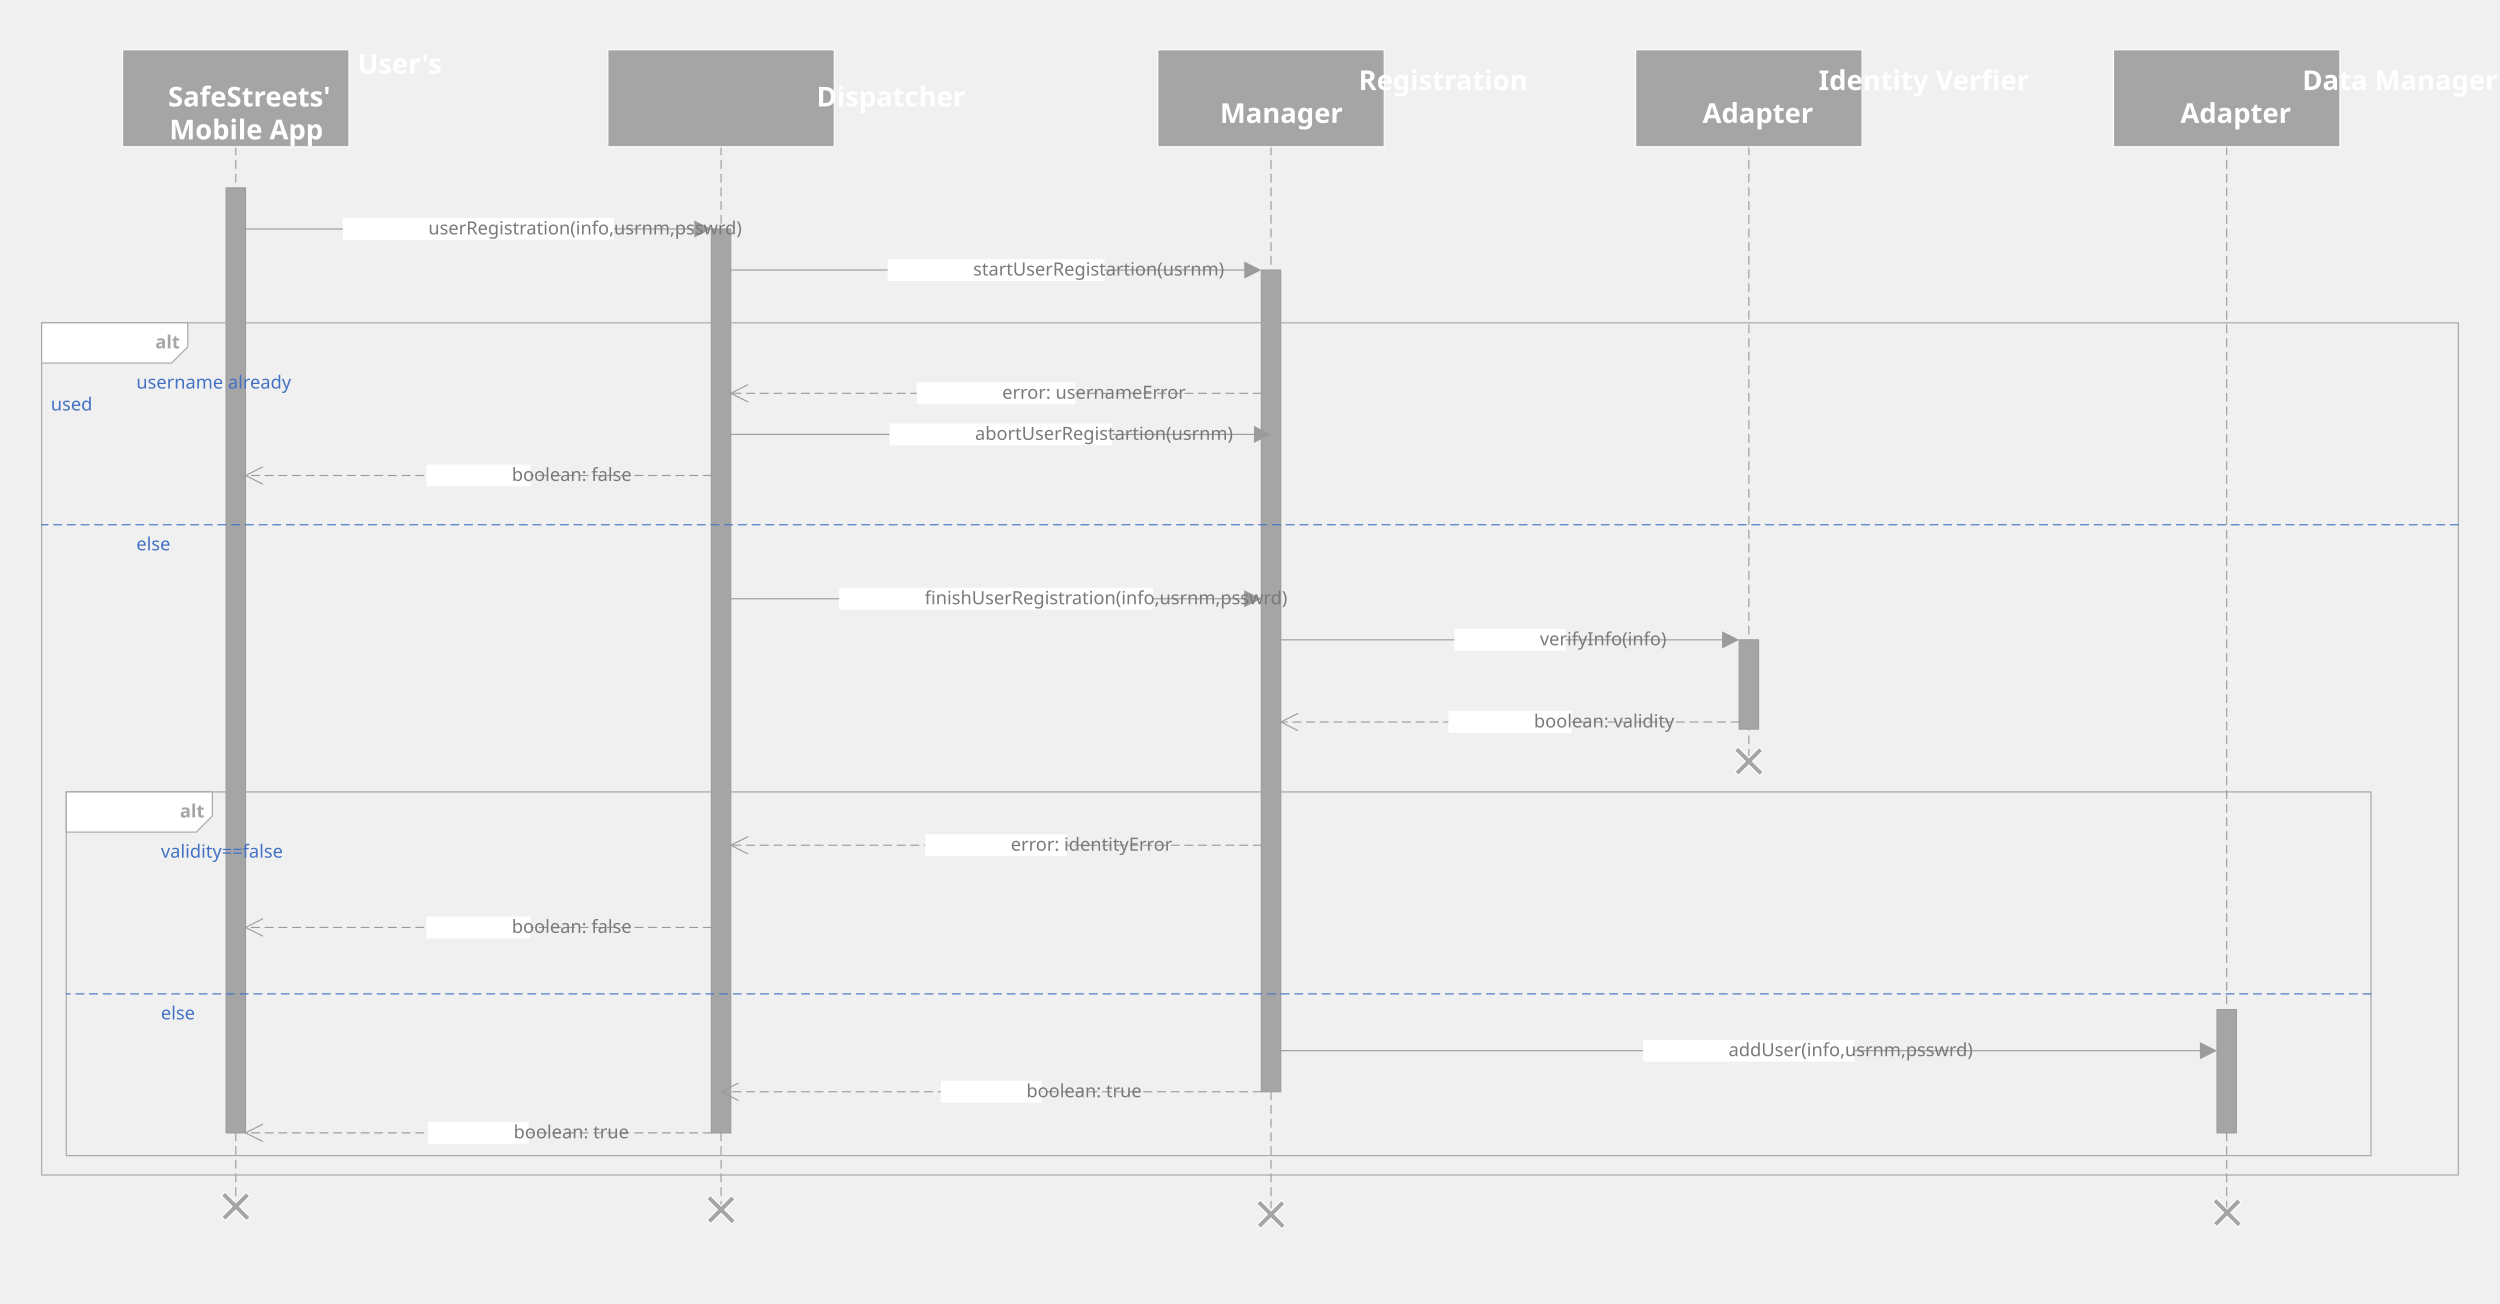
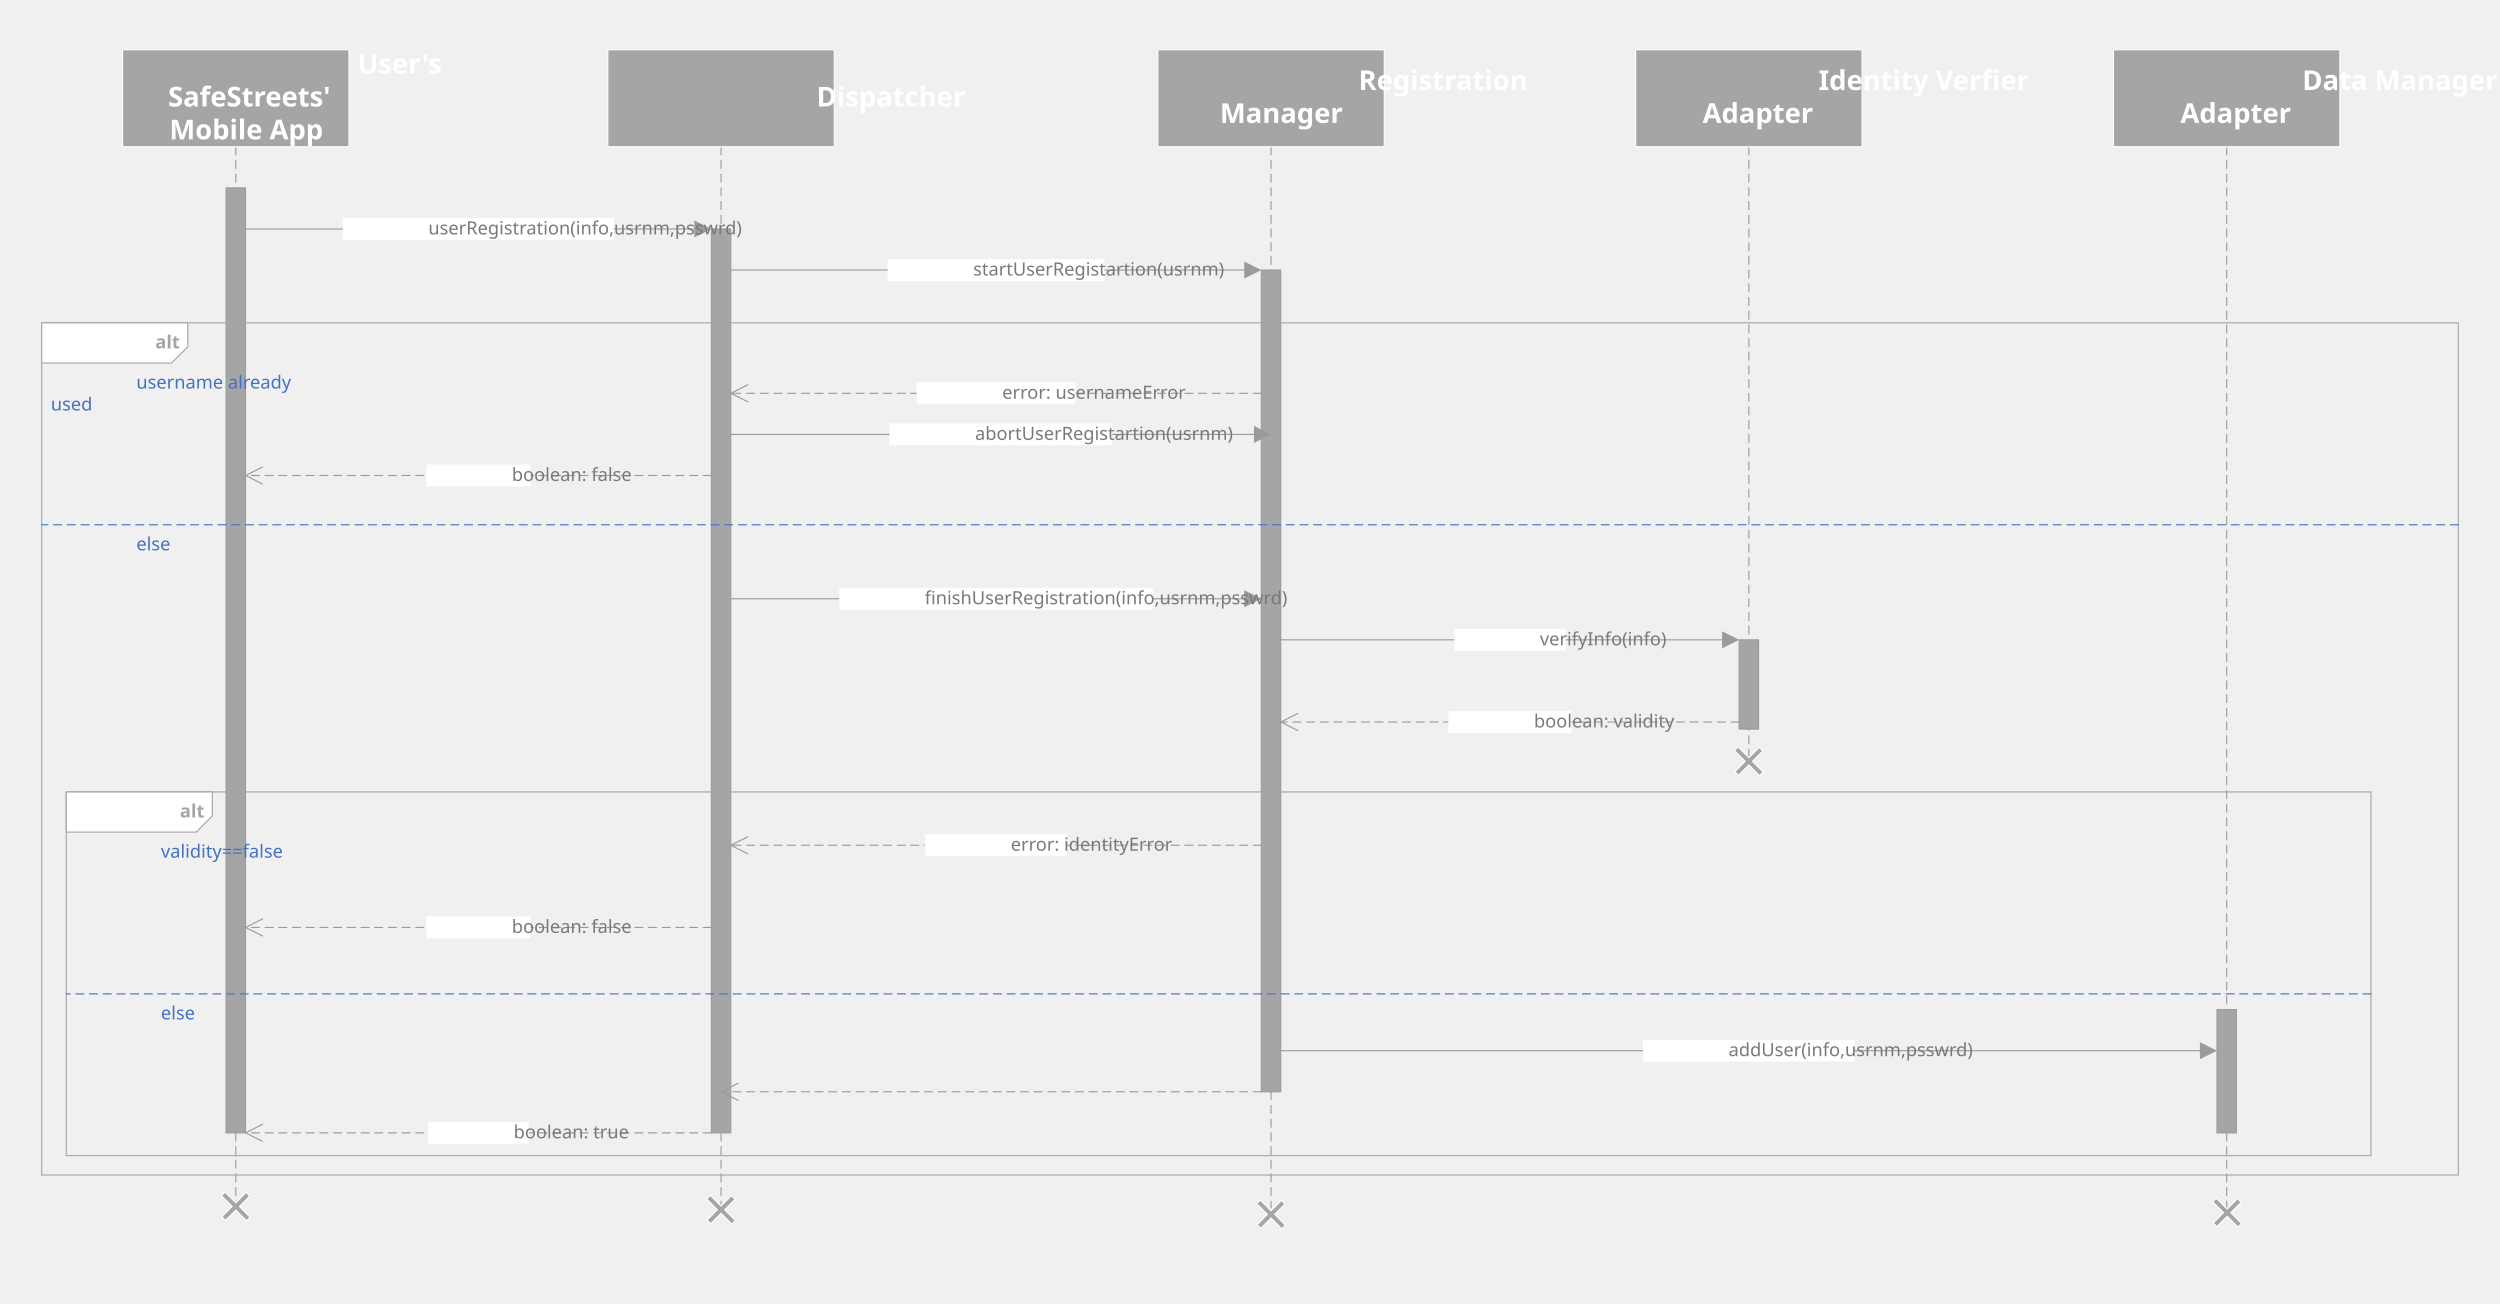
- <svg xmlns="http://www.w3.org/2000/svg" xmlns:ns1="http://schemas.microsoft.com/visio/2003/SVGExtensions/" xmlns:xlink="http://www.w3.org/1999/xlink" width="15.212in" height="7.929in" viewBox="0 0 1095.24 570.884" xml:space="preserve" color-interpolation-filters="sRGB" class="st18">
+ <svg xmlns="http://www.w3.org/2000/svg" xmlns:ns1="http://schemas.microsoft.com/visio/2003/SVGExtensions/" xmlns:xlink="http://www.w3.org/1999/xlink" width="15.212in" height="7.929in" viewBox="0 0 1095.24 570.884" xml:space="preserve" color-interpolation-filters="sRGB" class="st17">
  <ns1:documentProperties ns1:langID="1033" ns1:metric="true" ns1:viewMarkup="false">
    <ns1:userDefs>
      <ns1:ud ns1:nameU="msvNoAutoConnect" ns1:prompt="" ns1:val="VT0(1):26" />
    </ns1:userDefs>
  </ns1:documentProperties>
  <style type="text/css">
	
		.st1 {fill:#a5a5a5;stroke:#ffffff;stroke-linecap:round;stroke-linejoin:round;stroke-width:0.5}
		.st2 {stroke:#9b9b9b;stroke-dasharray:3.5,2.5;stroke-linecap:round;stroke-linejoin:round;stroke-width:0.5}
		.st3 {fill:#ffffff;font-family:Calibri;font-size:1em;font-weight:bold}
		.st4 {font-size:1em}
		.st5 {fill:#a5a5a5;stroke:#9b9b9b;stroke-linecap:round;stroke-linejoin:round;stroke-width:0.5}
		.st6 {marker-end:url(#mrkr4-54);stroke:#9b9b9b;stroke-linecap:round;stroke-linejoin:round;stroke-width:0.5}
		.st7 {fill:#9b9b9b;fill-opacity:1;stroke:#9b9b9b;stroke-opacity:1;stroke-width:0.134}
		.st8 {fill:#ffffff;stroke:none;stroke-linecap:butt;stroke-width:7.2}
		.st9 {fill:#797979;font-family:Calibri;font-size:0.667em}
		.st10 {fill:#a5a5a5;fill-opacity:0;stroke:#a5a5a5;stroke-linecap:round;stroke-linejoin:round;stroke-width:0.5}
		.st11 {fill:#ffffff;stroke:#a5a5a5;stroke-linecap:round;stroke-linejoin:round;stroke-width:0.5}
		.st12 {fill:#a5a5a5;font-family:Calibri;font-size:0.667em;font-weight:bold}
		.st13 {fill:none}
		.st14 {stroke:#4271c6;stroke-dasharray:3.5,2.5;stroke-linecap:round;stroke-linejoin:round;stroke-width:0.5}
		.st15 {fill:#4271c5;font-family:Calibri;font-size:0.667em}
		.st16 {marker-end:url(#mrkr3-83);stroke:#9b9b9b;stroke-dasharray:3.5,2.5;stroke-linecap:round;stroke-linejoin:round;stroke-width:0.5}
- 		.st17 {fill:#ffffff;stroke:none;stroke-linecap:butt}
- 		.st18 {fill:none;fill-rule:evenodd;font-size:12px;overflow:visible;stroke-linecap:square;stroke-miterlimit:3}
+ 		.st17 {fill:none;fill-rule:evenodd;font-size:12px;overflow:visible;stroke-linecap:square;stroke-miterlimit:3}
	
	</style>
  <defs id="Markers">
    <g id="lend4">
      <path d="M 2 1 L 0 0 L 2 -1 L 2 1 " style="stroke:none" />
    </g>
    <marker id="mrkr4-54" class="st7" ns1:arrowType="4" ns1:arrowSize="3" ns1:setback="14.96" refX="-14.96" orient="auto" markerUnits="strokeWidth" overflow="visible">
      <use xlink:href="#lend4" transform="scale(-7.48,-7.48) " />
    </marker>
    <g id="lend3">
      <path d="M 2 1 L 0 0 L 2 -1 " style="stroke-linecap:round;stroke-linejoin:round;fill:none" />
    </g>
    <marker id="mrkr3-83" class="st7" ns1:arrowType="3" ns1:arrowSize="3" orient="auto" markerUnits="strokeWidth" overflow="visible">
      <use xlink:href="#lend3" transform="scale(-7.48,-7.48) " />
    </marker>
  </defs>
  <g ns1:mID="11" ns1:index="7" ns1:groupContext="foregroundPage">
    <ns1:userDefs>
      <ns1:ud ns1:nameU="msvThemeOrder" ns1:val="VT0(0):26" />
    </ns1:userDefs>
    <ns1:pageProperties ns1:drawingScale="0.0393701" ns1:pageScale="0.0393701" ns1:drawingUnits="24" ns1:shadowOffsetX="8.50394" ns1:shadowOffsetY="-8.50394" />
    <ns1:layer ns1:name="Connector" ns1:index="0" />
    <g id="group1-1" transform="translate(53.6831,-506.571)" ns1:mID="1" ns1:groupContext="group">
      <ns1:userDefs>
        <ns1:ud ns1:nameU="visVersion" ns1:prompt="" ns1:val="VT0(15):26" />
        <ns1:ud ns1:nameU="ShowActor" ns1:prompt="" ns1:val="VT0(0):5" />
        <ns1:ud ns1:nameU="ShowDestruction" ns1:prompt="" ns1:val="VT0(0):5" />
      </ns1:userDefs>
      <g id="shape2-2" ns1:mID="2" ns1:groupContext="shape" transform="translate(24.0945,-8.50394)">
        <rect x="0" y="545.373" width="51.024" height="25.512" class="st1" />
      </g>
      <g id="shape3-4" ns1:mID="3" ns1:groupContext="shape" transform="translate(41.1024,-46.063)">
        <path d="M8.5 570.88 a0 0 0 1 1 0 0 a0 0 0 1 1 0 0 Z" class="st1" />
      </g>
      <g id="shape4-6" ns1:mID="4" ns1:groupContext="shape" transform="translate(33.0709,488.571)">
				</g>
      <g id="shape5-8" ns1:mID="5" ns1:groupContext="shape" transform="translate(620.491,570.884) rotate(90)">
        <path d="M0 570.88 L464.88 570.88" class="st2" />
      </g>
      <g id="shape1-11" ns1:mID="1" ns1:groupContext="groupContent">
        <ns1:textBlock ns1:margins="rect(4,4,4,4)" ns1:tabSpace="42.5197" />
        <ns1:textRect cx="49.606" cy="549.625" width="99.22" height="42.52" />
        <rect x="0" y="528.365" width="99.213" height="42.52" class="st1" />
        <text x="34.35" y="538.82" class="st3" ns1:langID="1033">
          <ns1:paragraph ns1:horizAlign="1" />
          <ns1:tabList />User's <tspan x="19.93" dy="1.2em" class="st4">SafeStreets' </tspan>
          <tspan x="20.52" dy="1.2em" class="st4">Mobile App</tspan>
        </text>
      </g>
    </g>
    <g id="group6-16" transform="translate(266.281,-506.571)" ns1:mID="6" ns1:groupContext="group">
      <ns1:userDefs>
        <ns1:ud ns1:nameU="visVersion" ns1:prompt="" ns1:val="VT0(15):26" />
        <ns1:ud ns1:nameU="ShowActor" ns1:prompt="" ns1:val="VT0(0):5" />
        <ns1:ud ns1:nameU="ShowDestruction" ns1:prompt="" ns1:val="VT0(0):5" />
      </ns1:userDefs>
      <g id="shape7-17" ns1:mID="7" ns1:groupContext="shape" transform="translate(24.0945,-8.50394)">
        <rect x="0" y="545.373" width="51.024" height="25.512" class="st1" />
      </g>
      <g id="shape8-19" ns1:mID="8" ns1:groupContext="shape" transform="translate(41.1024,-46.063)">
        <path d="M8.5 570.88 a0 0 0 1 1 0 0 a0 0 0 1 1 0 0 Z" class="st1" />
      </g>
      <g id="shape9-21" ns1:mID="9" ns1:groupContext="shape" transform="translate(33.0709,488.571)">
				</g>
      <g id="shape10-23" ns1:mID="10" ns1:groupContext="shape" transform="translate(620.491,570.884) rotate(90)">
        <path d="M0 570.88 L464.88 570.88" class="st2" />
      </g>
      <g id="shape6-26" ns1:mID="6" ns1:groupContext="groupContent">
        <ns1:textBlock ns1:margins="rect(4,4,4,4)" ns1:tabSpace="42.5197" />
        <ns1:textRect cx="49.606" cy="549.625" width="99.22" height="42.52" />
        <rect x="0" y="528.365" width="99.213" height="42.52" class="st1" />
        <text x="22.81" y="553.22" class="st3" ns1:langID="1033">
          <ns1:paragraph ns1:horizAlign="1" />
          <ns1:tabList />Dispatcher</text>
      </g>
    </g>
    <g id="group11-29" transform="translate(507.226,-506.571)" ns1:mID="11" ns1:groupContext="group">
      <ns1:userDefs>
        <ns1:ud ns1:nameU="visVersion" ns1:prompt="" ns1:val="VT0(15):26" />
        <ns1:ud ns1:nameU="ShowActor" ns1:prompt="" ns1:val="VT0(0):5" />
        <ns1:ud ns1:nameU="ShowDestruction" ns1:prompt="" ns1:val="VT0(0):5" />
      </ns1:userDefs>
      <g id="shape12-30" ns1:mID="12" ns1:groupContext="shape" transform="translate(24.0945,-8.50394)">
        <rect x="0" y="545.373" width="51.024" height="25.512" class="st1" />
      </g>
      <g id="shape13-32" ns1:mID="13" ns1:groupContext="shape" transform="translate(41.1024,-46.063)">
        <path d="M8.5 570.88 a0 0 0 1 1 0 0 a0 0 0 1 1 0 0 Z" class="st1" />
      </g>
      <g id="shape14-34" ns1:mID="14" ns1:groupContext="shape" transform="translate(33.0709,488.571)">
				</g>
      <g id="shape15-36" ns1:mID="15" ns1:groupContext="shape" transform="translate(620.491,570.884) rotate(90)">
        <path d="M0 570.88 L464.88 570.88" class="st2" />
      </g>
      <g id="shape11-39" ns1:mID="11" ns1:groupContext="groupContent">
        <ns1:textBlock ns1:margins="rect(4,4,4,4)" ns1:tabSpace="42.5197" />
        <ns1:textRect cx="49.606" cy="549.625" width="99.22" height="42.52" />
        <rect x="0" y="528.365" width="99.213" height="42.52" class="st1" />
        <text x="19.32" y="546.02" class="st3" ns1:langID="1033">
          <ns1:paragraph ns1:horizAlign="1" />
          <ns1:tabList />Registration <tspan x="27.22" dy="1.2em" class="st4">Manager</tspan>
        </text>
      </g>
    </g>
    <g id="shape16-43" ns1:mID="16" ns1:groupContext="shape" transform="translate(-463.343,496.313) rotate(-90)">
      <ns1:userDefs>
        <ns1:ud ns1:nameU="visVersion" ns1:prompt="" ns1:val="VT0(15):26" />
      </ns1:userDefs>
      <rect x="0" y="562.381" width="414" height="8.504" class="st5" />
    </g>
    <g id="shape17-45" ns1:mID="17" ns1:groupContext="shape" transform="translate(-250.745,496.313) rotate(-90)">
      <ns1:userDefs>
        <ns1:ud ns1:nameU="visVersion" ns1:prompt="" ns1:val="VT0(15):26" />
      </ns1:userDefs>
      <rect x="0" y="562.381" width="396" height="8.504" class="st5" />
    </g>
    <g id="shape18-47" ns1:mID="18" ns1:groupContext="shape" transform="translate(-9.7998,478.313) rotate(-90)">
      <ns1:userDefs>
        <ns1:ud ns1:nameU="visVersion" ns1:prompt="" ns1:val="VT0(15):26" />
      </ns1:userDefs>
      <rect x="0" y="562.381" width="360" height="8.504" class="st5" />
    </g>
    <g id="shape19-49" ns1:mID="19" ns1:groupContext="shape" ns1:layerMember="0" transform="translate(107.541,-463.485)">
      <ns1:userDefs>
        <ns1:ud ns1:nameU="IsReturn" ns1:prompt="" ns1:val="VT0(0):5" />
        <ns1:ud ns1:nameU="IsAsync" ns1:prompt="" ns1:val="VT0(0):26" />
        <ns1:ud ns1:nameU="IsSelfMessage" ns1:prompt="" ns1:val="VT0(0):5" />
        <ns1:ud ns1:nameU="visVersion" ns1:prompt="" ns1:val="VT0(15):26" />
      </ns1:userDefs>
      <ns1:textBlock ns1:margins="rect(4,4,4,4)" ns1:tabSpace="42.5197" />
      <ns1:textRect cx="102.047" cy="563.798" width="128.64" height="17.604" />
      <path d="M0 563.8 L196.61 563.8" class="st6" />
      <rect ns1:rectContext="textBkgnd" x="42.636" y="558.998" width="118.823" height="9.6" class="st8" />
      <text x="42.64" y="566.2" class="st9" ns1:langID="1033">
        <ns1:paragraph ns1:horizAlign="1" />
        <ns1:tabList />userRegistration(info,usrnm,psswrd)</text>
    </g>
    <g id="shape20-57" ns1:mID="20" ns1:groupContext="shape" ns1:layerMember="0" transform="translate(320.14,-445.485)">
      <ns1:userDefs>
        <ns1:ud ns1:nameU="IsReturn" ns1:prompt="" ns1:val="VT0(0):5" />
        <ns1:ud ns1:nameU="IsAsync" ns1:prompt="" ns1:val="VT0(0):26" />
        <ns1:ud ns1:nameU="IsSelfMessage" ns1:prompt="" ns1:val="VT0(0):5" />
        <ns1:ud ns1:nameU="visVersion" ns1:prompt="" ns1:val="VT0(15):26" />
      </ns1:userDefs>
      <ns1:textBlock ns1:margins="rect(4,4,4,4)" ns1:tabSpace="42.5197" />
      <ns1:textRect cx="116.22" cy="563.798" width="104.82" height="17.604" />
      <path d="M0 563.8 L224.96 563.8" class="st6" />
      <rect ns1:rectContext="textBkgnd" x="68.721" y="558.998" width="94.999" height="9.6" class="st8" />
      <text x="68.72" y="566.2" class="st9" ns1:langID="1033">
        <ns1:paragraph ns1:horizAlign="1" />
        <ns1:tabList />startUserRegistartion(usrnm)</text>
    </g>
    <g id="group21-64" transform="translate(18.25,-56.0972)" ns1:mID="21" ns1:groupContext="group">
      <ns1:userDefs>
        <ns1:ud ns1:nameU="visVersion" ns1:prompt="" ns1:val="VT0(15):26" />
        <ns1:ud ns1:nameU="msvStructureType" ns1:prompt="" ns1:val="VT4(List)" />
        <ns1:ud ns1:nameU="msvSDListItemMaster" ns1:prompt="" ns1:val="VT0(254):26" />
        <ns1:ud ns1:nameU="msvSDListAlignment" ns1:prompt="" ns1:val="VT0(0):26" />
      </ns1:userDefs>
      <g id="shape21-65" ns1:mID="21" ns1:groupContext="groupContent">
        <rect x="0" y="197.533" width="1058.74" height="373.352" class="st10" />
      </g>
      <g id="shape22-67" ns1:mID="22" ns1:groupContext="shape" transform="translate(0,-355.748)">
        <ns1:userDefs>
          <ns1:ud ns1:nameU="FoldSize" ns1:prompt="" ns1:val="VT0(0.098425196850394):24" />
          <ns1:ud ns1:nameU="msvStructureType" ns1:prompt="" ns1:val="VT4(Heading)" />
          <ns1:ud ns1:nameU="msvSDContainerHeadingEdge" ns1:prompt="" ns1:val="VT4(Bottom)" />
          <ns1:ud ns1:nameU="BackFillColor" ns1:prompt="" ns1:val="VT5(#96afcf)" />
          <ns1:ud ns1:nameU="BackLineColor" ns1:prompt="" ns1:val="VT5(#1f477d)" />
          <ns1:ud ns1:nameU="BackCharColor" ns1:prompt="" ns1:val="VT5(#000000)" />
          <ns1:ud ns1:nameU="DarkerColor" ns1:prompt="" ns1:val="VT5(#000000)" />
          <ns1:ud ns1:nameU="BackFillColor" ns1:prompt="" ns1:val="VT5(#a5a5a5)" />
          <ns1:ud ns1:nameU="BackLineColor" ns1:prompt="" ns1:val="VT5(#a5a5a5)" />
          <ns1:ud ns1:nameU="BackCharColor" ns1:prompt="" ns1:val="VT5(#ffffff)" />
          <ns1:ud ns1:nameU="DarkerColor" ns1:prompt="" ns1:val="VT5(#a5a5a5)" />
        </ns1:userDefs>
        <ns1:textBlock ns1:margins="rect(4,4,4,4)" ns1:tabSpace="42.5197" />
        <ns1:textRect cx="32" cy="562.083" width="64" height="17.604" />
        <path d="M0 570.88 L56.91 570.88 L64 563.8 L64 553.28 L0 553.28 L0 570.88 Z" class="st11" />
        <text x="4" y="564.48" class="st12" ns1:langID="1033">
          <ns1:paragraph />
          <ns1:tabList />alt</text>
      </g>
    </g>
    <g id="shape23-70" ns1:mID="23" ns1:groupContext="shape" transform="translate(18.25,-56.0972)">
      <ns1:userDefs>
        <ns1:ud ns1:nameU="visVersion" ns1:prompt="" ns1:val="VT0(15):26" />
        <ns1:ud ns1:nameU="msvShapeCategories" ns1:prompt="" ns1:val="VT4(Interaction operand)" />
        <ns1:ud ns1:nameU="UserWidth" ns1:prompt="" ns1:val="VT0(1.8897637795276):24" />
        <ns1:ud ns1:nameU="WidthMin" ns1:prompt="" ns1:val="VT0(0):26" />
        <ns1:ud ns1:nameU="WidthMin" ns1:prompt="" ns1:val="VT0(0):26" />
      </ns1:userDefs>
      <ns1:textBlock ns1:margins="rect(4,4,4,4)" ns1:tabSpace="42.5197" />
      <ns1:textRect cx="32" cy="294.804" width="64" height="17.604" />
      <path d="M0 570.88 L1058.74 570.88 L1058.74 286 L0 286 L0 570.88 Z" class="st13" />
      <path d="M1058.74 286 L0 286" class="st14" />
      <text x="4" y="297.2" class="st15" ns1:langID="1033">
        <ns1:paragraph />
        <ns1:tabList />else</text>
    </g>
    <g id="shape24-74" ns1:mID="24" ns1:groupContext="shape" transform="translate(18.25,-340.979)">
      <ns1:userDefs>
        <ns1:ud ns1:nameU="visVersion" ns1:prompt="" ns1:val="VT0(15):26" />
        <ns1:ud ns1:nameU="msvShapeCategories" ns1:prompt="" ns1:val="VT4(Interaction operand)" />
        <ns1:ud ns1:nameU="UserWidth" ns1:prompt="" ns1:val="VT0(1.8897637795276):24" />
        <ns1:ud ns1:nameU="WidthMin" ns1:prompt="" ns1:val="VT0(0):26" />
        <ns1:ud ns1:nameU="WidthMin" ns1:prompt="" ns1:val="VT0(0):26" />
      </ns1:userDefs>
      <ns1:textBlock ns1:margins="rect(4,4,4,4)" ns1:tabSpace="42.5197" />
      <ns1:textRect cx="34.111" cy="513.62" width="68.23" height="27.203" />
      <text x="4" y="511.22" class="st15" ns1:langID="1033">
        <ns1:paragraph />
        <ns1:tabList />username already<ns1:newlineChar />
        <tspan x="4" dy="1.2em" class="st4">used</tspan>
      </text>
    </g>
    <g id="shape25-78" ns1:mID="25" ns1:groupContext="shape" ns1:layerMember="0" transform="translate(552.581,-405.658)">
      <ns1:userDefs>
        <ns1:ud ns1:nameU="IsReturn" ns1:prompt="" ns1:val="VT0(1):5" />
        <ns1:ud ns1:nameU="IsAsync" ns1:prompt="" ns1:val="VT0(0):26" />
        <ns1:ud ns1:nameU="IsSelfMessage" ns1:prompt="" ns1:val="VT0(0):5" />
        <ns1:ud ns1:nameU="visVersion" ns1:prompt="" ns1:val="VT0(15):26" />
      </ns1:userDefs>
      <ns1:textBlock ns1:margins="rect(4,4,4,4)" ns1:tabSpace="42.5197" />
      <ns1:textRect cx="-116.22" cy="577.971" width="79.33" height="17.604" />
      <path d="M0 577.97 L-232.44 577.97" class="st16" />
      <rect ns1:rectContext="textBkgnd" x="-150.978" y="573.171" width="69.516" height="9.6" class="st8" />
      <text x="-150.98" y="580.37" class="st9" ns1:langID="1033">
        <ns1:paragraph ns1:horizAlign="1" />
        <ns1:tabList />error: usernameError</text>
    </g>
    <g id="shape26-86" ns1:mID="26" ns1:groupContext="shape" ns1:layerMember="0" transform="translate(320.14,-373.485)">
      <ns1:userDefs>
        <ns1:ud ns1:nameU="IsReturn" ns1:prompt="" ns1:val="VT0(0):5" />
        <ns1:ud ns1:nameU="IsAsync" ns1:prompt="" ns1:val="VT0(0):26" />
        <ns1:ud ns1:nameU="IsSelfMessage" ns1:prompt="" ns1:val="VT0(0):5" />
        <ns1:ud ns1:nameU="visVersion" ns1:prompt="" ns1:val="VT0(15):26" />
      </ns1:userDefs>
      <ns1:textBlock ns1:margins="rect(4,4,4,4)" ns1:tabSpace="42.5197" />
      <ns1:textRect cx="118.346" cy="563.798" width="107.43" height="17.604" />
      <path d="M0 563.8 L229.21 563.8" class="st6" />
      <rect ns1:rectContext="textBkgnd" x="69.54" y="558.998" width="97.612" height="9.6" class="st8" />
      <text x="69.54" y="566.2" class="st9" ns1:langID="1033">
        <ns1:paragraph ns1:horizAlign="1" />
        <ns1:tabList />abortUserRegistartion(usrnm)</text>
    </g>
    <g id="shape27-93" ns1:mID="27" ns1:groupContext="shape" ns1:layerMember="0" transform="translate(311.636,-355.485)">
      <ns1:userDefs>
        <ns1:ud ns1:nameU="IsReturn" ns1:prompt="" ns1:val="VT0(1):5" />
        <ns1:ud ns1:nameU="IsAsync" ns1:prompt="" ns1:val="VT0(0):26" />
        <ns1:ud ns1:nameU="IsSelfMessage" ns1:prompt="" ns1:val="VT0(0):5" />
        <ns1:ud ns1:nameU="visVersion" ns1:prompt="" ns1:val="VT0(15):26" />
      </ns1:userDefs>
      <ns1:textBlock ns1:margins="rect(4,4,4,4)" ns1:tabSpace="42.5197" />
      <ns1:textRect cx="-102.047" cy="563.798" width="55.48" height="17.604" />
      <path d="M0 563.8 L-204.09 563.8" class="st16" />
      <rect ns1:rectContext="textBkgnd" x="-124.877" y="558.998" width="45.66" height="9.6" class="st8" />
      <text x="-124.88" y="566.2" class="st9" ns1:langID="1033">
        <ns1:paragraph ns1:horizAlign="1" />
        <ns1:tabList />boolean: false</text>
    </g>
    <g id="shape28-100" ns1:mID="28" ns1:groupContext="shape" ns1:layerMember="0" transform="translate(320.14,-301.485)">
      <ns1:userDefs>
        <ns1:ud ns1:nameU="IsReturn" ns1:prompt="" ns1:val="VT0(0):5" />
        <ns1:ud ns1:nameU="IsAsync" ns1:prompt="" ns1:val="VT0(0):26" />
        <ns1:ud ns1:nameU="IsSelfMessage" ns1:prompt="" ns1:val="VT0(0):5" />
        <ns1:ud ns1:nameU="visVersion" ns1:prompt="" ns1:val="VT0(15):26" />
      </ns1:userDefs>
      <ns1:textBlock ns1:margins="rect(4,4,4,4)" ns1:tabSpace="42.5197" />
      <ns1:textRect cx="116.22" cy="563.798" width="147.22" height="17.604" />
      <path d="M0 563.8 L224.96 563.8" class="st6" />
      <rect ns1:rectContext="textBkgnd" x="47.52" y="558.998" width="137.401" height="9.6" class="st8" />
      <text x="47.52" y="566.2" class="st9" ns1:langID="1033">
        <ns1:paragraph ns1:horizAlign="1" />
        <ns1:tabList />finishUserRegistration(info,usrnm,psswrd)</text>
    </g>
    <g id="group29-107" transform="translate(716.565,-506.571)" ns1:mID="29" ns1:groupContext="group">
      <ns1:userDefs>
        <ns1:ud ns1:nameU="visVersion" ns1:prompt="" ns1:val="VT0(15):26" />
        <ns1:ud ns1:nameU="ShowActor" ns1:prompt="" ns1:val="VT0(0):5" />
        <ns1:ud ns1:nameU="ShowDestruction" ns1:prompt="" ns1:val="VT0(0):5" />
      </ns1:userDefs>
      <g id="shape30-108" ns1:mID="30" ns1:groupContext="shape" transform="translate(24.0945,-8.50394)">
        <rect x="0" y="545.373" width="51.024" height="25.512" class="st1" />
      </g>
      <g id="shape31-110" ns1:mID="31" ns1:groupContext="shape" transform="translate(41.1024,-46.063)">
        <path d="M8.5 570.88 a0 0 0 1 1 0 0 a0 0 0 1 1 0 0 Z" class="st1" />
      </g>
      <g id="shape32-112" ns1:mID="32" ns1:groupContext="shape" transform="translate(33.0709,292.981)">
				</g>
      <g id="shape33-114" ns1:mID="33" ns1:groupContext="shape" transform="translate(620.491,570.884) rotate(90)">
        <path d="M0 570.88 L269.29 570.88" class="st2" />
      </g>
      <g id="shape29-117" ns1:mID="29" ns1:groupContext="groupContent">
        <ns1:textBlock ns1:margins="rect(4,4,4,4)" ns1:tabSpace="42.5197" />
        <ns1:textRect cx="49.606" cy="549.625" width="99.22" height="42.52" />
        <rect x="0" y="528.365" width="99.213" height="42.52" class="st1" />
        <text x="11.49" y="546.02" class="st3" ns1:langID="1033">
          <ns1:paragraph ns1:horizAlign="1" />
          <ns1:tabList />Identity Verfier <tspan x="29.34" dy="1.2em" class="st4">Adapter</tspan>
        </text>
      </g>
    </g>
    <g id="shape34-121" ns1:mID="34" ns1:groupContext="shape" transform="translate(199.539,319.431) rotate(-90)">
      <ns1:userDefs>
        <ns1:ud ns1:nameU="visVersion" ns1:prompt="" ns1:val="VT0(15):26" />
      </ns1:userDefs>
      <rect x="0" y="562.381" width="39.118" height="8.504" class="st5" />
    </g>
    <g id="shape35-123" ns1:mID="35" ns1:groupContext="shape" ns1:layerMember="0" transform="translate(561.085,-283.485)">
      <ns1:userDefs>
        <ns1:ud ns1:nameU="IsReturn" ns1:prompt="" ns1:val="VT0(0):5" />
        <ns1:ud ns1:nameU="IsAsync" ns1:prompt="" ns1:val="VT0(0):26" />
        <ns1:ud ns1:nameU="IsSelfMessage" ns1:prompt="" ns1:val="VT0(0):5" />
        <ns1:ud ns1:nameU="visVersion" ns1:prompt="" ns1:val="VT0(15):26" />
      </ns1:userDefs>
      <ns1:textBlock ns1:margins="rect(4,4,4,4)" ns1:tabSpace="42.5197" />
      <ns1:textRect cx="100.417" cy="563.798" width="58.53" height="17.604" />
      <path d="M0 563.8 L193.35 563.8" class="st6" />
      <rect ns1:rectContext="textBkgnd" x="76.062" y="558.998" width="48.711" height="9.6" class="st8" />
      <text x="76.06" y="566.2" class="st9" ns1:langID="1033">
        <ns1:paragraph ns1:horizAlign="1" />
        <ns1:tabList />verifyInfo(info)</text>
    </g>
    <g id="shape36-130" ns1:mID="36" ns1:groupContext="shape" ns1:layerMember="0" transform="translate(761.919,-247.485)">
      <ns1:userDefs>
        <ns1:ud ns1:nameU="IsReturn" ns1:prompt="" ns1:val="VT0(1):5" />
        <ns1:ud ns1:nameU="IsAsync" ns1:prompt="" ns1:val="VT0(0):26" />
        <ns1:ud ns1:nameU="IsSelfMessage" ns1:prompt="" ns1:val="VT0(0):5" />
        <ns1:ud ns1:nameU="visVersion" ns1:prompt="" ns1:val="VT0(15):26" />
      </ns1:userDefs>
      <ns1:textBlock ns1:margins="rect(4,4,4,4)" ns1:tabSpace="42.5197" />
      <ns1:textRect cx="-100.417" cy="563.798" width="63.72" height="17.604" />
      <path d="M0 563.8 L-200.83 563.8" class="st16" />
-       <rect ns1:rectContext="textBkgnd" x="-127.366" y="558.998" width="53.898" height="9.6" class="st17" />
+       <rect ns1:rectContext="textBkgnd" x="-127.366" y="558.998" width="53.898" height="9.6" class="st8" />
      <text x="-127.37" y="566.2" class="st9" ns1:langID="1033">
        <ns1:paragraph ns1:horizAlign="1" />
        <ns1:tabList />boolean: validity</text>
    </g>
    <g id="group37-137" transform="translate(29.0216,-64.6012)" ns1:mID="37" ns1:groupContext="group">
      <ns1:userDefs>
        <ns1:ud ns1:nameU="visVersion" ns1:prompt="" ns1:val="VT0(15):26" />
        <ns1:ud ns1:nameU="msvStructureType" ns1:prompt="" ns1:val="VT4(List)" />
        <ns1:ud ns1:nameU="msvSDListItemMaster" ns1:prompt="" ns1:val="VT0(254):26" />
        <ns1:ud ns1:nameU="msvSDListAlignment" ns1:prompt="" ns1:val="VT0(0):26" />
      </ns1:userDefs>
      <g id="shape37-138" ns1:mID="37" ns1:groupContext="groupContent">
        <rect x="0" y="411.549" width="1009.7" height="159.336" class="st10" />
      </g>
      <g id="shape38-140" ns1:mID="38" ns1:groupContext="shape" transform="translate(0,-141.732)">
        <ns1:userDefs>
          <ns1:ud ns1:nameU="FoldSize" ns1:prompt="" ns1:val="VT0(0.098425196850394):24" />
          <ns1:ud ns1:nameU="msvStructureType" ns1:prompt="" ns1:val="VT4(Heading)" />
          <ns1:ud ns1:nameU="msvSDContainerHeadingEdge" ns1:prompt="" ns1:val="VT4(Bottom)" />
          <ns1:ud ns1:nameU="BackFillColor" ns1:prompt="" ns1:val="VT5(#96afcf)" />
          <ns1:ud ns1:nameU="BackLineColor" ns1:prompt="" ns1:val="VT5(#1f477d)" />
          <ns1:ud ns1:nameU="BackCharColor" ns1:prompt="" ns1:val="VT5(#000000)" />
          <ns1:ud ns1:nameU="DarkerColor" ns1:prompt="" ns1:val="VT5(#000000)" />
          <ns1:ud ns1:nameU="BackFillColor" ns1:prompt="" ns1:val="VT5(#a5a5a5)" />
          <ns1:ud ns1:nameU="BackLineColor" ns1:prompt="" ns1:val="VT5(#a5a5a5)" />
          <ns1:ud ns1:nameU="BackCharColor" ns1:prompt="" ns1:val="VT5(#ffffff)" />
          <ns1:ud ns1:nameU="DarkerColor" ns1:prompt="" ns1:val="VT5(#a5a5a5)" />
        </ns1:userDefs>
        <ns1:textBlock ns1:margins="rect(4,4,4,4)" ns1:tabSpace="42.5197" />
        <ns1:textRect cx="32" cy="562.083" width="64" height="17.604" />
        <path d="M0 570.88 L56.91 570.88 L64 563.8 L64 553.28 L0 553.28 L0 570.88 Z" class="st11" />
        <text x="4" y="564.48" class="st12" ns1:langID="1033">
          <ns1:paragraph />
          <ns1:tabList />alt</text>
      </g>
    </g>
    <g id="shape39-143" ns1:mID="39" ns1:groupContext="shape" transform="translate(29.0216,-64.6012)">
      <ns1:userDefs>
        <ns1:ud ns1:nameU="visVersion" ns1:prompt="" ns1:val="VT0(15):26" />
        <ns1:ud ns1:nameU="msvShapeCategories" ns1:prompt="" ns1:val="VT4(Interaction operand)" />
        <ns1:ud ns1:nameU="UserWidth" ns1:prompt="" ns1:val="VT0(1.8897637795276):24" />
        <ns1:ud ns1:nameU="WidthMin" ns1:prompt="" ns1:val="VT0(0):26" />
        <ns1:ud ns1:nameU="WidthMin" ns1:prompt="" ns1:val="VT0(0):26" />
      </ns1:userDefs>
      <ns1:textBlock ns1:margins="rect(4,4,4,4)" ns1:tabSpace="42.5197" />
      <ns1:textRect cx="32" cy="508.82" width="64" height="17.604" />
      <path d="M0 570.88 L1009.7 570.88 L1009.7 500.02 L0 500.02 L0 570.88 Z" class="st13" />
      <path d="M1009.7 500.02 L0 500.02" class="st14" />
      <text x="4" y="511.22" class="st15" ns1:langID="1033">
        <ns1:paragraph />
        <ns1:tabList />else</text>
    </g>
    <g id="shape40-147" ns1:mID="40" ns1:groupContext="shape" transform="translate(29.0216,-135.467)">
      <ns1:userDefs>
        <ns1:ud ns1:nameU="visVersion" ns1:prompt="" ns1:val="VT0(15):26" />
        <ns1:ud ns1:nameU="msvShapeCategories" ns1:prompt="" ns1:val="VT4(Interaction operand)" />
        <ns1:ud ns1:nameU="UserWidth" ns1:prompt="" ns1:val="VT0(1.8897637795276):24" />
        <ns1:ud ns1:nameU="WidthMin" ns1:prompt="" ns1:val="VT0(0):26" />
        <ns1:ud ns1:nameU="WidthMin" ns1:prompt="" ns1:val="VT0(0):26" />
      </ns1:userDefs>
      <ns1:textBlock ns1:margins="rect(4,4,4,4)" ns1:tabSpace="42.5197" />
      <ns1:textRect cx="32" cy="508.82" width="64" height="17.604" />
      <text x="4" y="511.22" class="st15" ns1:langID="1033">
        <ns1:paragraph />
        <ns1:tabList />validity==false</text>
    </g>
    <g id="shape42-150" ns1:mID="42" ns1:groupContext="shape" transform="translate(1159,-70.3071) rotate(45)">
      <ns1:userDefs>
        <ns1:ud ns1:nameU="ScaleFactor" ns1:val="VT0(1):26" />
        <ns1:ud ns1:nameU="ControlX1" ns1:val="VT0(0):26" />
        <ns1:ud ns1:nameU="ControlY1" ns1:val="VT0(0.66929133858268):24" />
        <ns1:ud ns1:nameU="ControlX2" ns1:val="VT0(0.66929133858268):24" />
        <ns1:ud ns1:nameU="ControlY2" ns1:val="VT0(0):26" />
        <ns1:ud ns1:nameU="visVersion" ns1:val="VT0(15):26" />
        <ns1:ud ns1:nameU="LockBars" ns1:prompt="" ns1:val="VT0(1):5" />
        <ns1:ud ns1:nameU="ControlY1" ns1:prompt="" ns1:val="VT0(0.089027078005769):1" />
        <ns1:ud ns1:nameU="ControlX2" ns1:prompt="" ns1:val="VT0(0.092519583918998):1" />
      </ns1:userDefs>
      <path d="M0 564.47 L6.66 564.47 L6.66 570.88 L8.93 570.88 L8.93 564.47 L15.59 564.47 L15.59 562.21 L8.93 562.21 L8.93        555.8 L6.66 555.8 L6.66 562.21 L0 562.21 L0 564.47 Z" class="st1" />
    </g>
    <g id="shape43-152" ns1:mID="43" ns1:groupContext="shape" ns1:layerMember="0" transform="translate(552.581,-207.658)">
      <ns1:userDefs>
        <ns1:ud ns1:nameU="IsReturn" ns1:prompt="" ns1:val="VT0(1):5" />
        <ns1:ud ns1:nameU="IsAsync" ns1:prompt="" ns1:val="VT0(0):26" />
        <ns1:ud ns1:nameU="IsSelfMessage" ns1:prompt="" ns1:val="VT0(0):5" />
        <ns1:ud ns1:nameU="visVersion" ns1:prompt="" ns1:val="VT0(15):26" />
      </ns1:userDefs>
      <ns1:textBlock ns1:margins="rect(4,4,4,4)" ns1:tabSpace="42.5197" />
      <ns1:textRect cx="-116.22" cy="577.971" width="71.86" height="17.604" />
      <path d="M0 577.97 L-232.44 577.97" class="st16" />
      <rect ns1:rectContext="textBkgnd" x="-147.244" y="573.171" width="62.047" height="9.6" class="st8" />
      <text x="-147.24" y="580.37" class="st9" ns1:langID="1033">
        <ns1:paragraph ns1:horizAlign="1" />
        <ns1:tabList />error: identityError</text>
    </g>
    <g id="shape44-159" ns1:mID="44" ns1:groupContext="shape" ns1:layerMember="0" transform="translate(311.636,-157.485)">
      <ns1:userDefs>
        <ns1:ud ns1:nameU="IsReturn" ns1:prompt="" ns1:val="VT0(1):5" />
        <ns1:ud ns1:nameU="IsAsync" ns1:prompt="" ns1:val="VT0(0):26" />
        <ns1:ud ns1:nameU="IsSelfMessage" ns1:prompt="" ns1:val="VT0(0):5" />
        <ns1:ud ns1:nameU="visVersion" ns1:prompt="" ns1:val="VT0(15):26" />
      </ns1:userDefs>
      <ns1:textBlock ns1:margins="rect(4,4,4,4)" ns1:tabSpace="42.5197" />
      <ns1:textRect cx="-102.047" cy="563.798" width="55.48" height="17.604" />
      <path d="M0 563.8 L-204.09 563.8" class="st16" />
      <rect ns1:rectContext="textBkgnd" x="-124.877" y="558.998" width="45.66" height="9.6" class="st8" />
      <text x="-124.88" y="566.2" class="st9" ns1:langID="1033">
        <ns1:paragraph ns1:horizAlign="1" />
        <ns1:tabList />boolean: false</text>
    </g>
    <g id="group45-166" transform="translate(925.904,-506.571)" ns1:mID="45" ns1:groupContext="group">
      <ns1:userDefs>
        <ns1:ud ns1:nameU="visVersion" ns1:prompt="" ns1:val="VT0(15):26" />
        <ns1:ud ns1:nameU="ShowActor" ns1:prompt="" ns1:val="VT0(0):5" />
        <ns1:ud ns1:nameU="ShowDestruction" ns1:prompt="" ns1:val="VT0(0):5" />
      </ns1:userDefs>
      <g id="shape46-167" ns1:mID="46" ns1:groupContext="shape" transform="translate(24.0945,-8.50394)">
        <rect x="0" y="545.373" width="51.024" height="25.512" class="st1" />
      </g>
      <g id="shape47-169" ns1:mID="47" ns1:groupContext="shape" transform="translate(41.1024,-46.063)">
        <path d="M8.5 570.88 a0 0 0 1 1 0 0 a0 0 0 1 1 0 0 Z" class="st1" />
      </g>
      <g id="shape48-171" ns1:mID="48" ns1:groupContext="shape" transform="translate(33.0709,488.571)">
				</g>
      <g id="shape49-173" ns1:mID="49" ns1:groupContext="shape" transform="translate(620.491,570.884) rotate(90)">
        <path d="M0 570.88 L464.88 570.88" class="st2" />
      </g>
      <g id="shape45-176" ns1:mID="45" ns1:groupContext="groupContent">
        <ns1:textBlock ns1:margins="rect(4,4,4,4)" ns1:tabSpace="42.5197" />
        <ns1:textRect cx="49.606" cy="549.625" width="99.22" height="42.52" />
        <rect x="0" y="528.365" width="99.213" height="42.52" class="st1" />
        <text x="14.08" y="546.02" class="st3" ns1:langID="1033">
          <ns1:paragraph ns1:horizAlign="1" />
          <ns1:tabList />Data Manager <tspan x="29.34" dy="1.2em" class="st4">Adapter</tspan>
        </text>
      </g>
    </g>
    <g id="shape51-180" ns1:mID="51" ns1:groupContext="shape" transform="translate(408.877,496.313) rotate(-90)">
      <ns1:userDefs>
        <ns1:ud ns1:nameU="visVersion" ns1:prompt="" ns1:val="VT0(15):26" />
      </ns1:userDefs>
      <rect x="0" y="562.381" width="54" height="8.504" class="st5" />
    </g>
    <g id="shape52-182" ns1:mID="52" ns1:groupContext="shape" ns1:layerMember="0" transform="translate(561.085,-117.658)">
      <ns1:userDefs>
        <ns1:ud ns1:nameU="IsReturn" ns1:prompt="" ns1:val="VT0(0):5" />
        <ns1:ud ns1:nameU="IsAsync" ns1:prompt="" ns1:val="VT0(0):26" />
        <ns1:ud ns1:nameU="IsSelfMessage" ns1:prompt="" ns1:val="VT0(0):5" />
        <ns1:ud ns1:nameU="visVersion" ns1:prompt="" ns1:val="VT0(15):26" />
      </ns1:userDefs>
      <ns1:textBlock ns1:margins="rect(4,4,4,4)" ns1:tabSpace="42.5197" />
      <ns1:textRect cx="205.087" cy="577.971" width="102.52" height="17.604" />
      <path d="M0 577.97 L402.69 577.97" class="st6" />
      <rect ns1:rectContext="textBkgnd" x="158.737" y="573.171" width="92.699" height="9.6" class="st8" />
      <text x="158.74" y="580.37" class="st9" ns1:langID="1033">
        <ns1:paragraph ns1:horizAlign="1" />
        <ns1:tabList />addUser(info,usrnm,psswrd)</text>
    </g>
    <g id="shape53-189" ns1:mID="53" ns1:groupContext="shape" ns1:layerMember="0" transform="translate(552.581,-99.6581)">
      <ns1:userDefs>
        <ns1:ud ns1:nameU="IsReturn" ns1:prompt="" ns1:val="VT0(1):5" />
        <ns1:ud ns1:nameU="IsAsync" ns1:prompt="" ns1:val="VT0(0):26" />
        <ns1:ud ns1:nameU="IsSelfMessage" ns1:prompt="" ns1:val="VT0(0):5" />
        <ns1:ud ns1:nameU="visVersion" ns1:prompt="" ns1:val="VT0(15):26" />
      </ns1:userDefs>
-       <ns1:textBlock ns1:margins="rect(4,4,4,4)" ns1:tabSpace="42.5197" />
-       <ns1:textRect cx="-118.346" cy="577.971" width="53.91" height="17.604" />
      <path d="M0 577.97 L-236.69 577.97" class="st16" />
-       <rect ns1:rectContext="textBkgnd" x="-140.393" y="573.171" width="44.093" height="9.6" class="st8" />
-       <text x="-140.39" y="580.37" class="st9" ns1:langID="1033">
-         <ns1:paragraph ns1:horizAlign="1" />
-         <ns1:tabList />boolean: true</text>
-     </g>
-     <g id="shape54-196" ns1:mID="54" ns1:groupContext="shape" ns1:layerMember="0" transform="translate(311.636,-81.6581)">
+     </g>
+     <g id="shape54-194" ns1:mID="54" ns1:groupContext="shape" ns1:layerMember="0" transform="translate(311.636,-81.6581)">
      <ns1:userDefs>
        <ns1:ud ns1:nameU="IsReturn" ns1:prompt="" ns1:val="VT0(1):5" />
        <ns1:ud ns1:nameU="IsAsync" ns1:prompt="" ns1:val="VT0(0):26" />
        <ns1:ud ns1:nameU="IsSelfMessage" ns1:prompt="" ns1:val="VT0(0):5" />
        <ns1:ud ns1:nameU="visVersion" ns1:prompt="" ns1:val="VT0(15):26" />
      </ns1:userDefs>
      <ns1:textBlock ns1:margins="rect(4,4,4,4)" ns1:tabSpace="42.5197" />
      <ns1:textRect cx="-102.047" cy="577.971" width="53.91" height="17.604" />
      <path d="M0 577.97 L-204.09 577.97" class="st16" />
      <rect ns1:rectContext="textBkgnd" x="-124.094" y="573.171" width="44.093" height="9.6" class="st8" />
      <text x="-124.09" y="580.37" class="st9" ns1:langID="1033">
        <ns1:paragraph ns1:horizAlign="1" />
        <ns1:tabList />boolean: true</text>
    </g>
-     <g id="shape55-203" ns1:mID="55" ns1:groupContext="shape" transform="translate(496.119,124.696) rotate(45)">
+     <g id="shape55-201" ns1:mID="55" ns1:groupContext="shape" transform="translate(496.119,124.696) rotate(45)">
      <ns1:userDefs>
        <ns1:ud ns1:nameU="ScaleFactor" ns1:val="VT0(1):26" />
        <ns1:ud ns1:nameU="ControlX1" ns1:val="VT0(0):26" />
        <ns1:ud ns1:nameU="ControlY1" ns1:val="VT0(0.66929133858268):24" />
        <ns1:ud ns1:nameU="ControlX2" ns1:val="VT0(0.66929133858268):24" />
        <ns1:ud ns1:nameU="ControlY2" ns1:val="VT0(0):26" />
        <ns1:ud ns1:nameU="visVersion" ns1:val="VT0(15):26" />
        <ns1:ud ns1:nameU="LockBars" ns1:prompt="" ns1:val="VT0(1):5" />
        <ns1:ud ns1:nameU="ControlY1" ns1:prompt="" ns1:val="VT0(0.089027078005769):1" />
        <ns1:ud ns1:nameU="ControlX2" ns1:prompt="" ns1:val="VT0(0.092519583918998):1" />
      </ns1:userDefs>
      <path d="M0 564.47 L6.66 564.47 L6.66 570.88 L8.93 570.88 L8.93 564.47 L15.59 564.47 L15.59 562.21 L8.93 562.21 L8.93        555.8 L6.66 555.8 L6.66 562.21 L0 562.21 L0 564.47 Z" class="st1" />
    </g>
-     <g id="shape56-205" ns1:mID="56" ns1:groupContext="shape" transform="translate(708.718,126.113) rotate(45)">
+     <g id="shape56-203" ns1:mID="56" ns1:groupContext="shape" transform="translate(708.718,126.113) rotate(45)">
      <ns1:userDefs>
        <ns1:ud ns1:nameU="ScaleFactor" ns1:val="VT0(1):26" />
        <ns1:ud ns1:nameU="ControlX1" ns1:val="VT0(0):26" />
        <ns1:ud ns1:nameU="ControlY1" ns1:val="VT0(0.66929133858268):24" />
        <ns1:ud ns1:nameU="ControlX2" ns1:val="VT0(0.66929133858268):24" />
        <ns1:ud ns1:nameU="ControlY2" ns1:val="VT0(0):26" />
        <ns1:ud ns1:nameU="visVersion" ns1:val="VT0(15):26" />
        <ns1:ud ns1:nameU="LockBars" ns1:prompt="" ns1:val="VT0(1):5" />
        <ns1:ud ns1:nameU="ControlY1" ns1:prompt="" ns1:val="VT0(0.089027078005769):1" />
        <ns1:ud ns1:nameU="ControlX2" ns1:prompt="" ns1:val="VT0(0.092519583918998):1" />
      </ns1:userDefs>
      <path d="M0 564.47 L6.66 564.47 L6.66 570.88 L8.93 570.88 L8.93 564.47 L15.59 564.47 L15.59 562.21 L8.93 562.21 L8.93        555.8 L6.66 555.8 L6.66 562.21 L0 562.21 L0 564.47 Z" class="st1" />
    </g>
-     <g id="shape57-207" ns1:mID="57" ns1:groupContext="shape" transform="translate(949.663,128.175) rotate(45)">
+     <g id="shape57-205" ns1:mID="57" ns1:groupContext="shape" transform="translate(949.663,128.175) rotate(45)">
      <ns1:userDefs>
        <ns1:ud ns1:nameU="ScaleFactor" ns1:val="VT0(1):26" />
        <ns1:ud ns1:nameU="ControlX1" ns1:val="VT0(0):26" />
        <ns1:ud ns1:nameU="ControlY1" ns1:val="VT0(0.66929133858268):24" />
        <ns1:ud ns1:nameU="ControlX2" ns1:val="VT0(0.66929133858268):24" />
        <ns1:ud ns1:nameU="ControlY2" ns1:val="VT0(0):26" />
        <ns1:ud ns1:nameU="visVersion" ns1:val="VT0(15):26" />
        <ns1:ud ns1:nameU="LockBars" ns1:prompt="" ns1:val="VT0(1):5" />
        <ns1:ud ns1:nameU="ControlY1" ns1:prompt="" ns1:val="VT0(0.089027078005769):1" />
        <ns1:ud ns1:nameU="ControlX2" ns1:prompt="" ns1:val="VT0(0.092519583918998):1" />
      </ns1:userDefs>
      <path d="M0 564.47 L6.66 564.47 L6.66 570.88 L8.93 570.88 L8.93 564.47 L15.59 564.47 L15.59 562.21 L8.93 562.21 L8.93        555.8 L6.66 555.8 L6.66 562.21 L0 562.21 L0 564.47 Z" class="st1" />
    </g>
-     <g id="shape58-209" ns1:mID="58" ns1:groupContext="shape" transform="translate(1368.55,127.403) rotate(45)">
+     <g id="shape58-207" ns1:mID="58" ns1:groupContext="shape" transform="translate(1368.55,127.403) rotate(45)">
      <ns1:userDefs>
        <ns1:ud ns1:nameU="ScaleFactor" ns1:val="VT0(1):26" />
        <ns1:ud ns1:nameU="ControlX1" ns1:val="VT0(0):26" />
        <ns1:ud ns1:nameU="ControlY1" ns1:val="VT0(0.66929133858268):24" />
        <ns1:ud ns1:nameU="ControlX2" ns1:val="VT0(0.66929133858268):24" />
        <ns1:ud ns1:nameU="ControlY2" ns1:val="VT0(0):26" />
        <ns1:ud ns1:nameU="visVersion" ns1:val="VT0(15):26" />
        <ns1:ud ns1:nameU="LockBars" ns1:prompt="" ns1:val="VT0(1):5" />
        <ns1:ud ns1:nameU="ControlY1" ns1:prompt="" ns1:val="VT0(0.089027078005769):1" />
        <ns1:ud ns1:nameU="ControlX2" ns1:prompt="" ns1:val="VT0(0.092519583918998):1" />
      </ns1:userDefs>
      <path d="M0 564.47 L6.66 564.47 L6.66 570.88 L8.93 570.88 L8.93 564.47 L15.59 564.47 L15.59 562.21 L8.93 562.21 L8.93        555.8 L6.66 555.8 L6.66 562.21 L0 562.21 L0 564.47 Z" class="st1" />
    </g>
  </g>
</svg>
